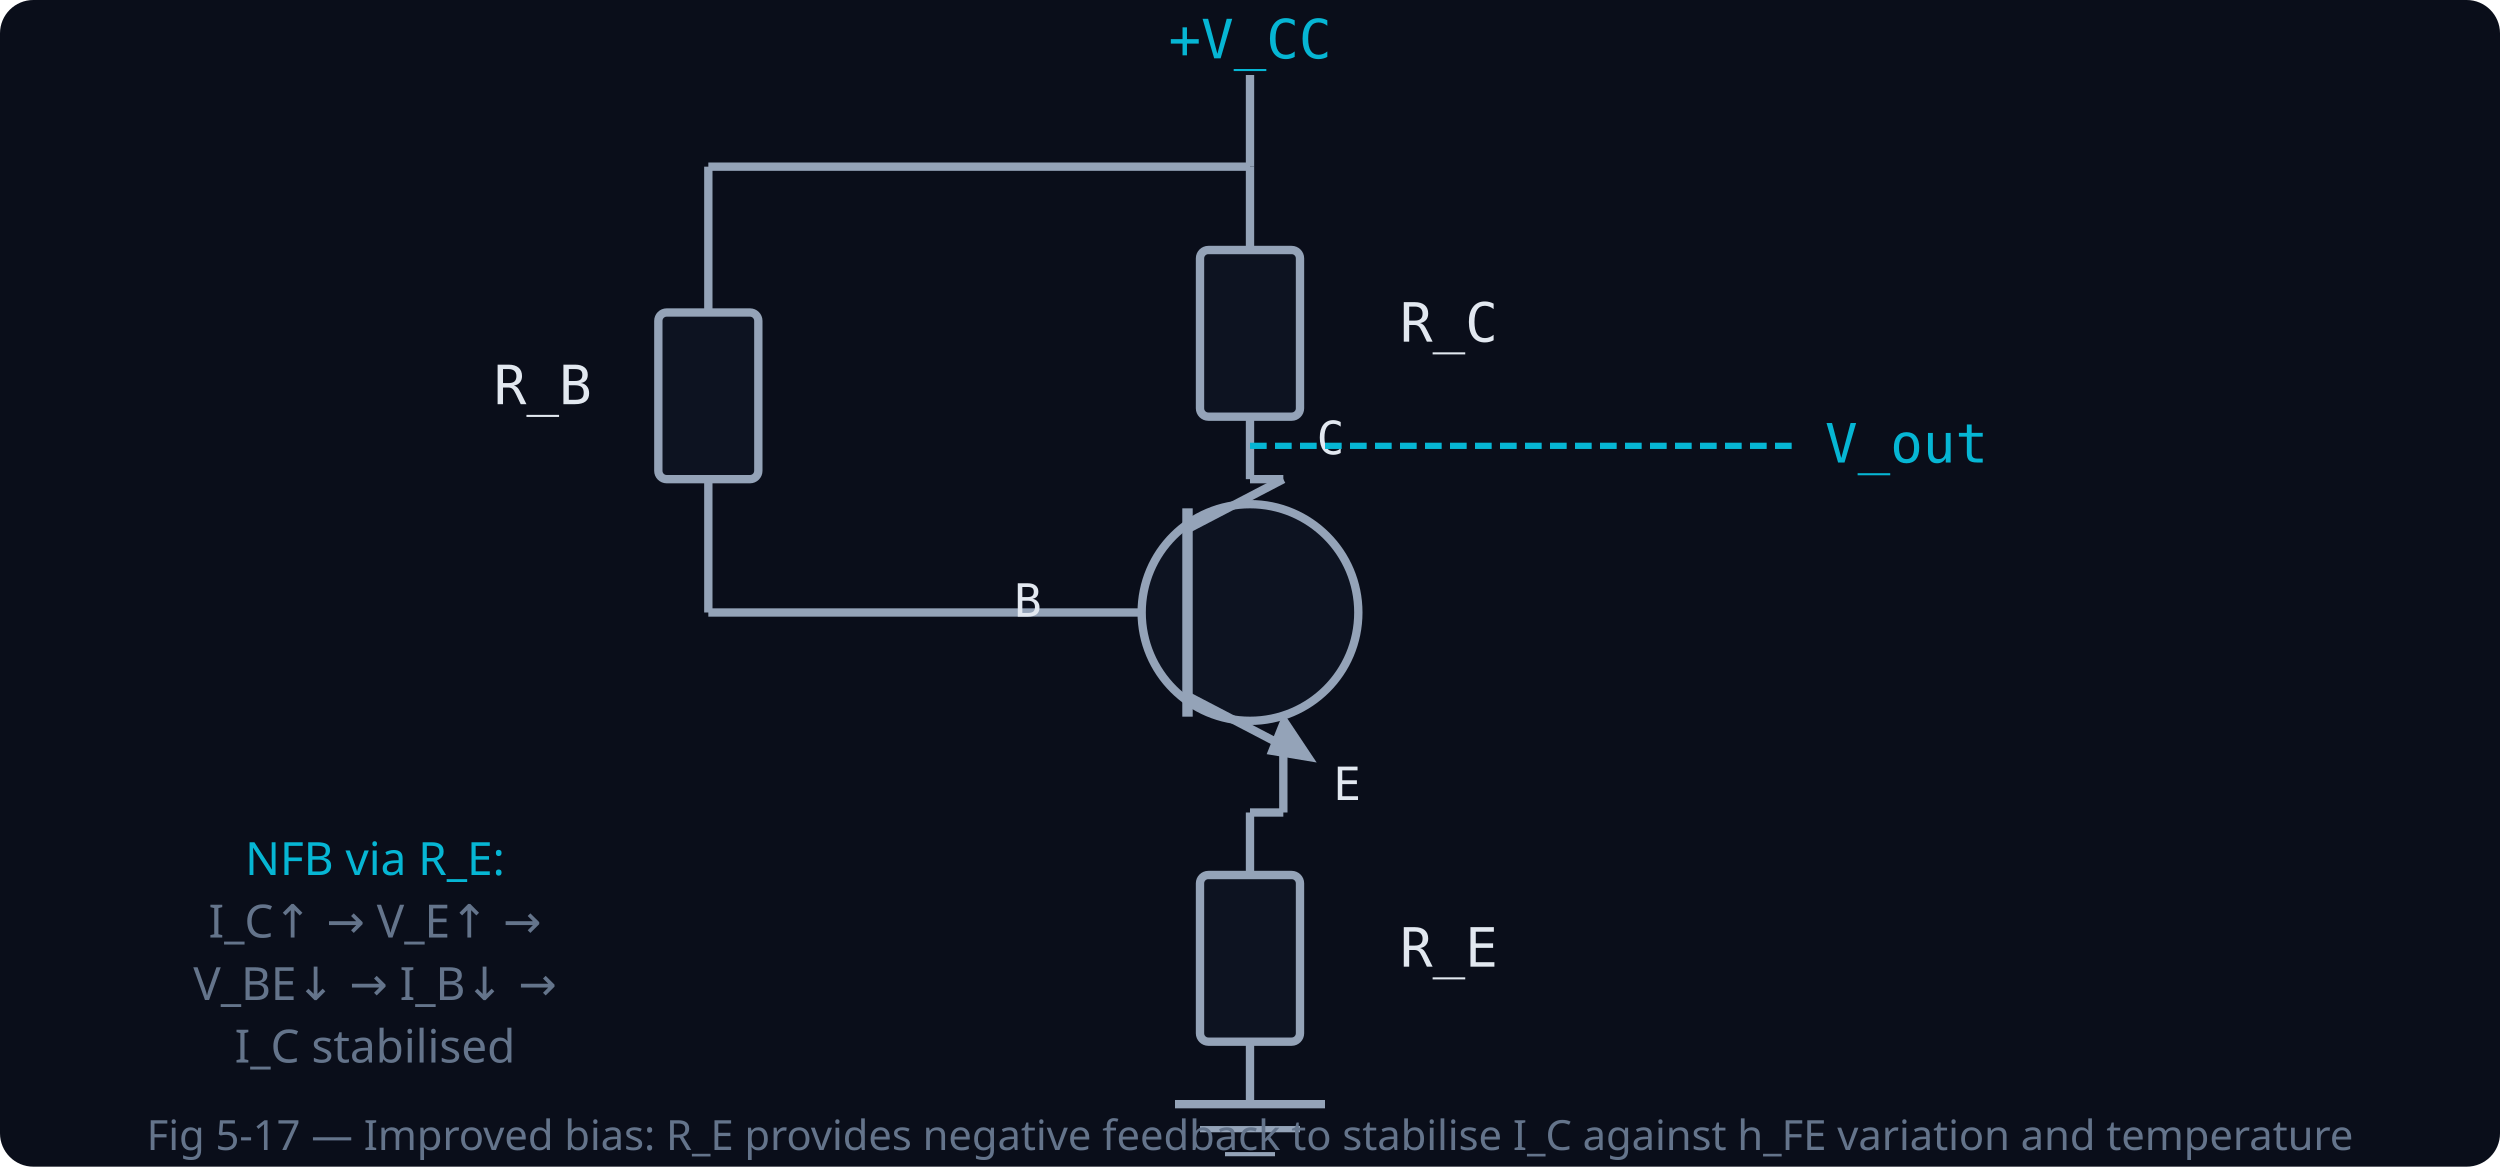
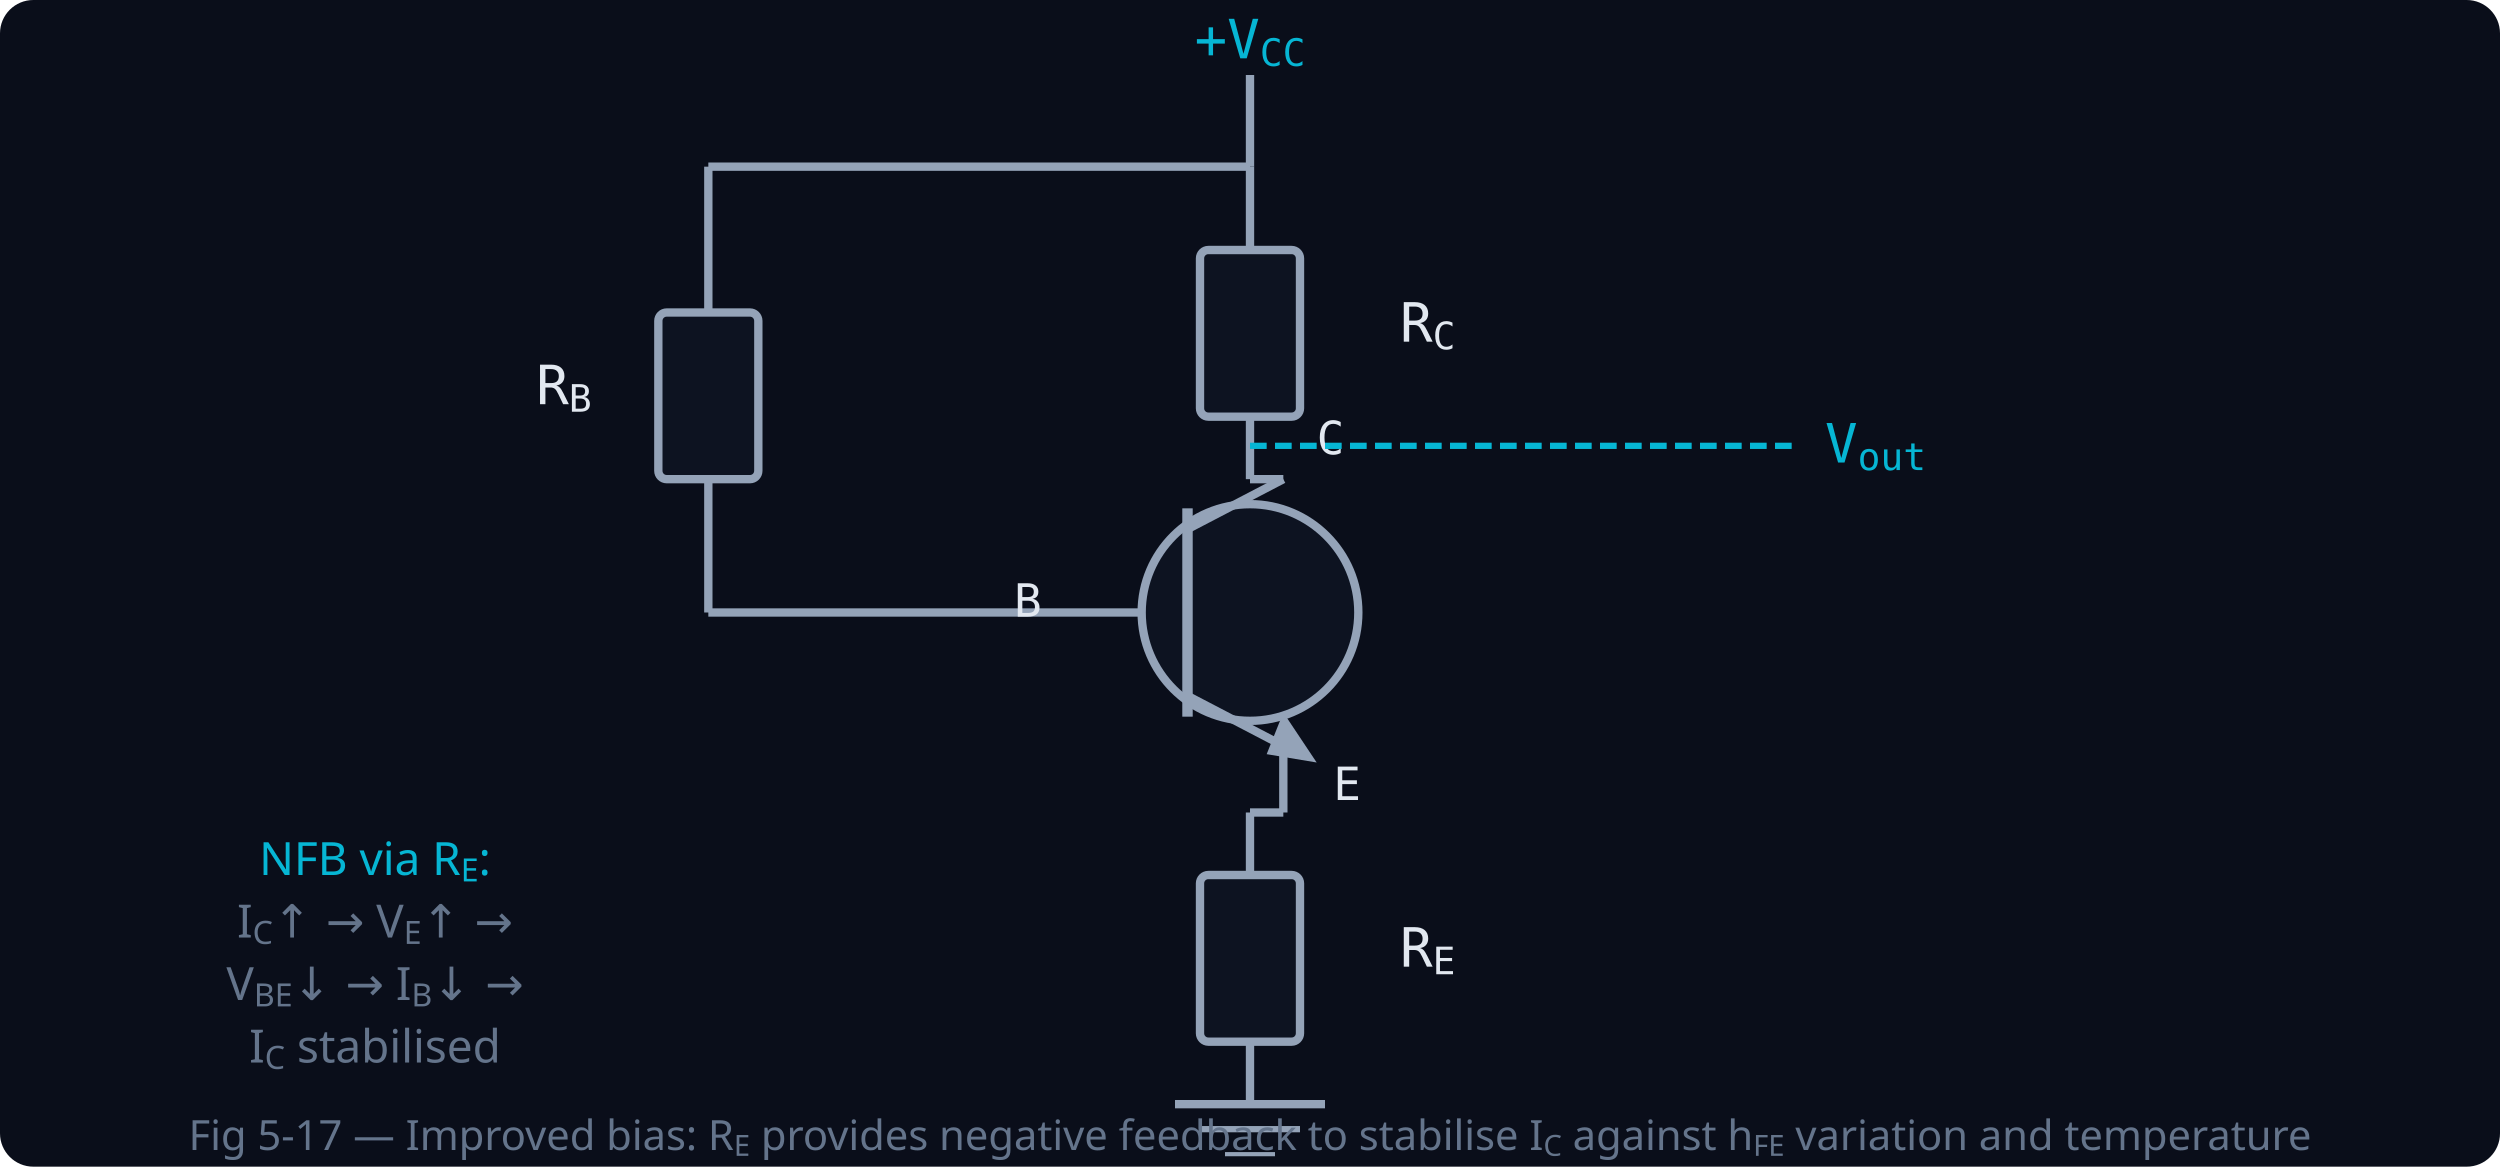
<svg xmlns="http://www.w3.org/2000/svg" viewBox="0 0 600 280" width="600" height="280">
  <rect width="600" height="280" fill="#0a0e1a" rx="8" />
  <line x1="300" y1="18" x2="300" y2="40" stroke="#94a3b8" stroke-width="2" />
-   <text x="300" y="14" font-family="IBM Plex Mono, monospace" font-size="13" fill="#06b6d4" text-anchor="middle">+V_CC</text>
+   <text x="300" y="14" font-family="IBM Plex Mono, monospace" font-size="13" fill="#06b6d4" text-anchor="middle">+V<tspan baseline-shift="sub" font-size="70%">CC</tspan>
+   </text>
  <line x1="300" y1="40" x2="300" y2="60" stroke="#94a3b8" stroke-width="2" />
  <rect x="288" y="60" width="24" height="40" fill="#0d1321" stroke="#94a3b8" stroke-width="2" rx="2" />
-   <text x="336" y="82" font-family="IBM Plex Mono, monospace" font-size="13" fill="#e2e8f0">R_C</text>
+   <text x="336" y="82" font-family="IBM Plex Mono, monospace" font-size="13" fill="#e2e8f0">R<tspan baseline-shift="sub" font-size="70%">C</tspan>
+   </text>
  <line x1="300" y1="100" x2="300" y2="115" stroke="#94a3b8" stroke-width="2" />
  <line x1="300" y1="40" x2="170" y2="40" stroke="#94a3b8" stroke-width="2" />
  <line x1="170" y1="40" x2="170" y2="75" stroke="#94a3b8" stroke-width="2" />
  <rect x="158" y="75" width="24" height="40" fill="#0d1321" stroke="#94a3b8" stroke-width="2" rx="2" />
-   <text x="142" y="97" font-family="IBM Plex Mono, monospace" font-size="13" fill="#e2e8f0" text-anchor="end">R_B</text>
+   <text x="142" y="97" font-family="IBM Plex Mono, monospace" font-size="13" fill="#e2e8f0" text-anchor="end">R<tspan baseline-shift="sub" font-size="70%">B</tspan>
+   </text>
  <line x1="170" y1="115" x2="170" y2="147" stroke="#94a3b8" stroke-width="2" />
  <line x1="170" y1="147" x2="274" y2="147" stroke="#94a3b8" stroke-width="2" />
  <circle cx="300" cy="147" r="26" fill="#0d1321" stroke="#94a3b8" stroke-width="2" />
  <line x1="285" y1="122" x2="285" y2="172" stroke="#94a3b8" stroke-width="2.5" />
  <line x1="285" y1="127" x2="308" y2="115" stroke="#94a3b8" stroke-width="2" />
  <line x1="308" y1="115" x2="300" y2="115" stroke="#94a3b8" stroke-width="2" />
  <line x1="285" y1="167" x2="308" y2="179" stroke="#94a3b8" stroke-width="2" />
  <polygon points="304,181 308,171 316,183" fill="#94a3b8" />
  <line x1="308" y1="179" x2="308" y2="195" stroke="#94a3b8" stroke-width="2" />
  <line x1="300" y1="195" x2="308" y2="195" stroke="#94a3b8" stroke-width="2" />
  <text x="250" y="148" font-family="IBM Plex Mono, monospace" font-size="11" fill="#e2e8f0" text-anchor="end">B</text>
  <text x="316" y="109" font-family="IBM Plex Mono, monospace" font-size="11" fill="#e2e8f0">C</text>
  <text x="320" y="192" font-family="IBM Plex Mono, monospace" font-size="11" fill="#e2e8f0">E</text>
  <line x1="300" y1="195" x2="300" y2="210" stroke="#94a3b8" stroke-width="2" />
  <rect x="288" y="210" width="24" height="40" fill="#0d1321" stroke="#94a3b8" stroke-width="2" rx="2" />
-   <text x="336" y="232" font-family="IBM Plex Mono, monospace" font-size="13" fill="#e2e8f0">R_E</text>
+   <text x="336" y="232" font-family="IBM Plex Mono, monospace" font-size="13" fill="#e2e8f0">R<tspan baseline-shift="sub" font-size="70%">E</tspan>
+   </text>
  <line x1="300" y1="250" x2="300" y2="265" stroke="#94a3b8" stroke-width="2" />
  <line x1="282" y1="265" x2="318" y2="265" stroke="#94a3b8" stroke-width="2" />
  <line x1="288" y1="271" x2="312" y2="271" stroke="#94a3b8" stroke-width="1.5" />
  <line x1="294" y1="277" x2="306" y2="277" stroke="#94a3b8" stroke-width="1" />
  <line x1="300" y1="107" x2="430" y2="107" stroke="#06b6d4" stroke-width="1.5" stroke-dasharray="4,2" />
-   <text x="438" y="111" font-family="IBM Plex Mono, monospace" font-size="13" fill="#06b6d4">V_out</text>
-   <text x="90" y="210" font-family="IBM Plex Sans, sans-serif" font-size="11" fill="#06b6d4" text-anchor="middle">NFB via R_E:</text>
-   <text x="90" y="225" font-family="IBM Plex Sans, sans-serif" font-size="11" fill="#64748b" text-anchor="middle">I_C↑ → V_E↑ →</text>
-   <text x="90" y="240" font-family="IBM Plex Sans, sans-serif" font-size="11" fill="#64748b" text-anchor="middle">V_BE↓ → I_B↓ →</text>
-   <text x="90" y="255" font-family="IBM Plex Sans, sans-serif" font-size="11" fill="#64748b" text-anchor="middle">I_C stabilised</text>
-   <text x="300" y="276" font-family="IBM Plex Sans, sans-serif" font-size="10" fill="#64748b" text-anchor="middle">Fig 5-17 — Improved bias: R_E provides negative feedback to stabilise I_C against h_FE variation and temperature</text>
+   <text x="438" y="111" font-family="IBM Plex Mono, monospace" font-size="13" fill="#06b6d4">V<tspan baseline-shift="sub" font-size="70%">out</tspan>
+   </text>
+   <text x="90" y="210" font-family="IBM Plex Sans, sans-serif" font-size="11" fill="#06b6d4" text-anchor="middle">NFB via R<tspan baseline-shift="sub" font-size="70%">E</tspan>:</text>
+   <text x="90" y="225" font-family="IBM Plex Sans, sans-serif" font-size="11" fill="#64748b" text-anchor="middle">I<tspan baseline-shift="sub" font-size="70%">C</tspan>↑ → V<tspan baseline-shift="sub" font-size="70%">E</tspan>↑ →</text>
+   <text x="90" y="240" font-family="IBM Plex Sans, sans-serif" font-size="11" fill="#64748b" text-anchor="middle">V<tspan baseline-shift="sub" font-size="70%">BE</tspan>↓ → I<tspan baseline-shift="sub" font-size="70%">B</tspan>↓ →</text>
+   <text x="90" y="255" font-family="IBM Plex Sans, sans-serif" font-size="11" fill="#64748b" text-anchor="middle">I<tspan baseline-shift="sub" font-size="70%">C</tspan> stabilised</text>
+   <text x="300" y="276" font-family="IBM Plex Sans, sans-serif" font-size="10" fill="#64748b" text-anchor="middle">Fig 5-17 — Improved bias: R<tspan baseline-shift="sub" font-size="70%">E</tspan> provides negative feedback to stabilise I<tspan baseline-shift="sub" font-size="70%">C</tspan> against h<tspan baseline-shift="sub" font-size="70%">FE</tspan> variation and temperature</text>
</svg>
